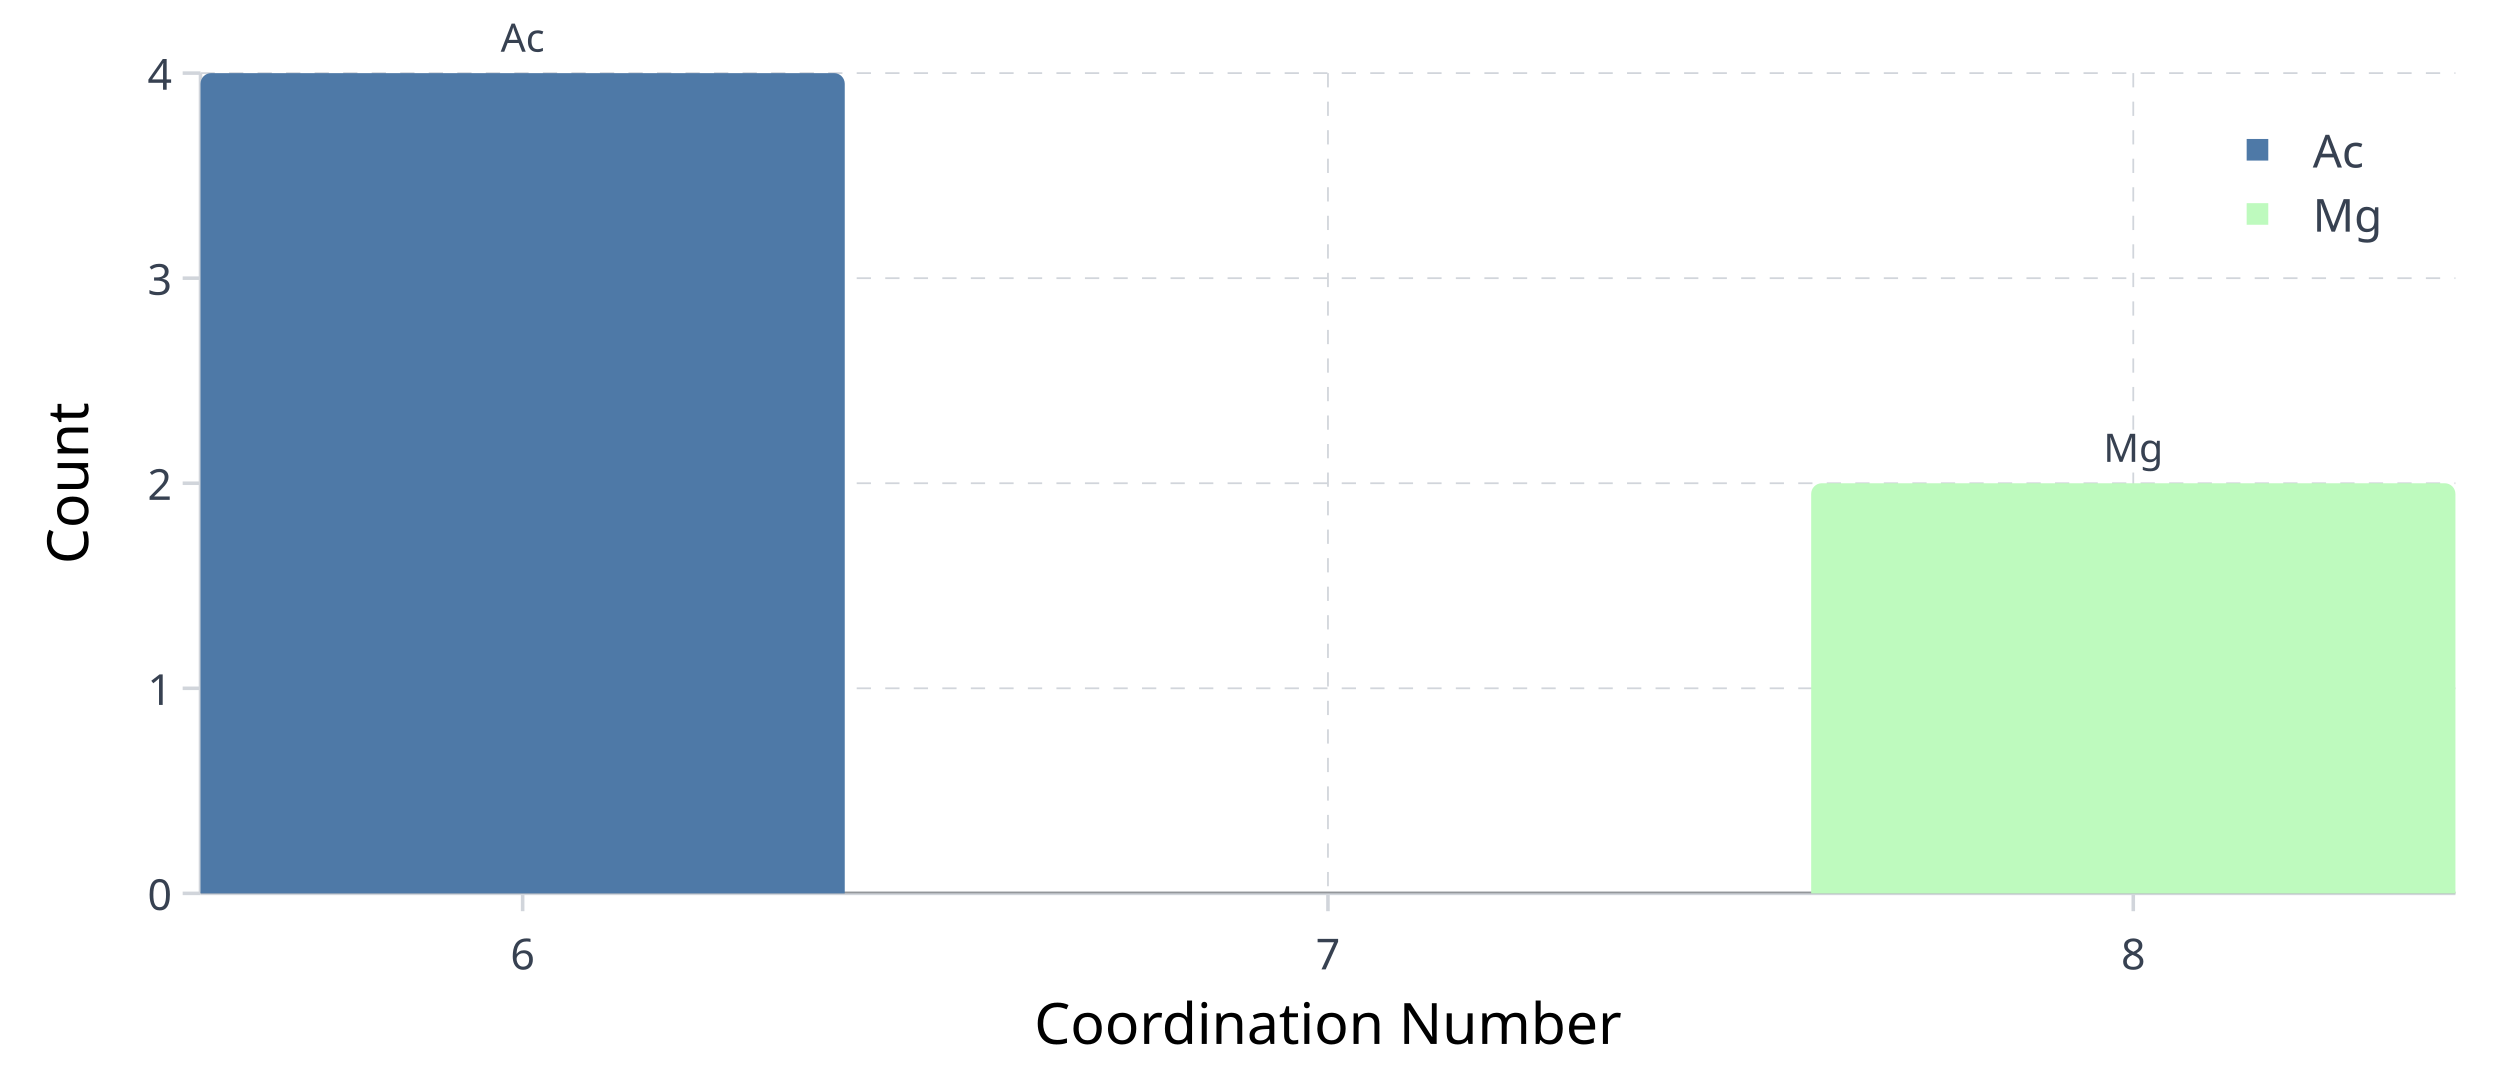
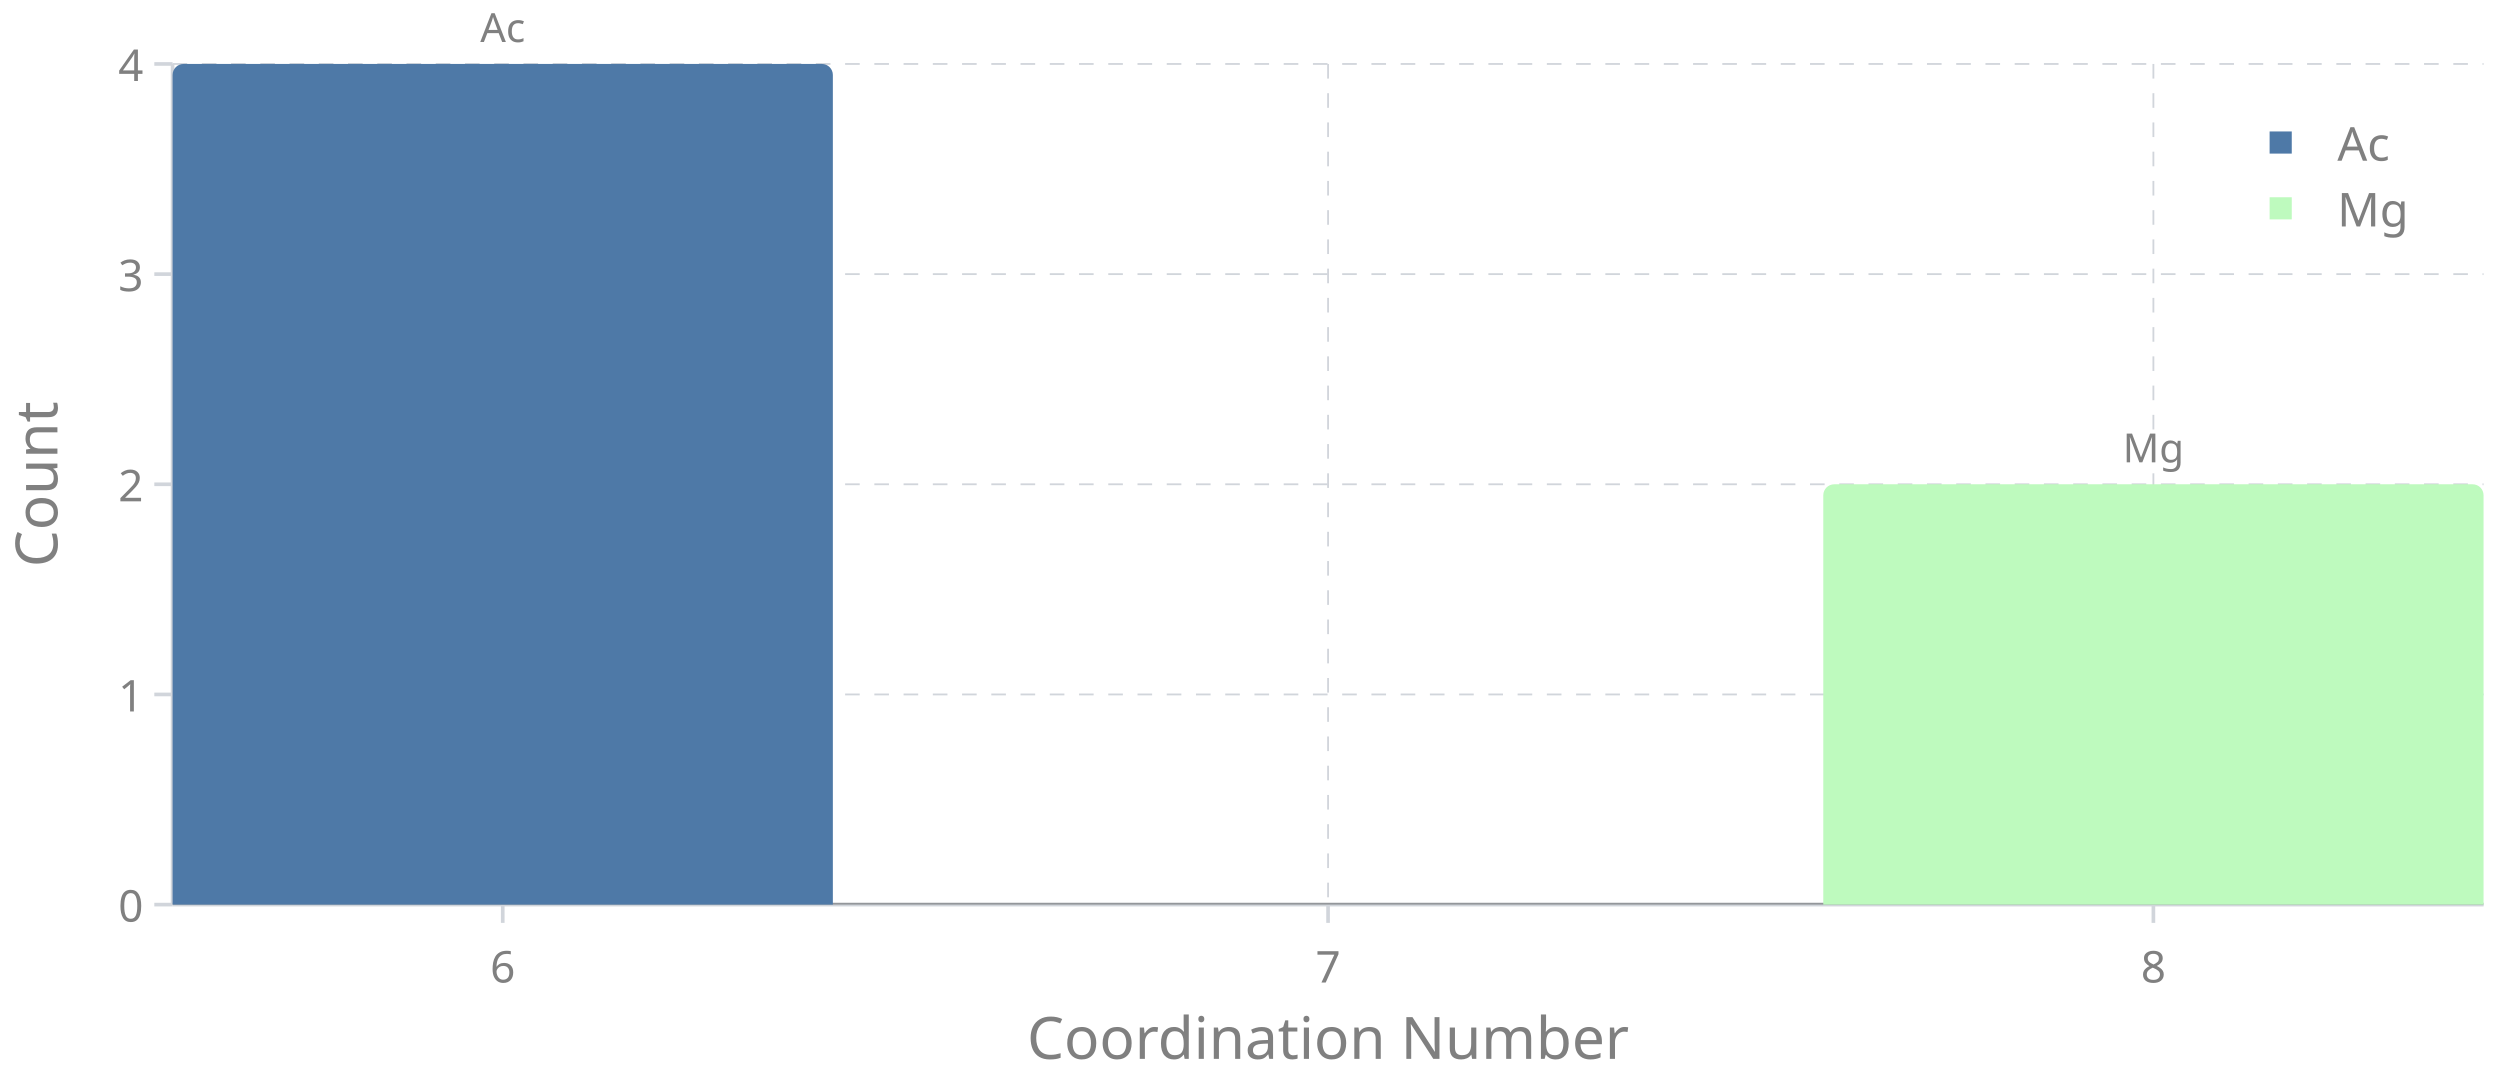
- <svg xmlns="http://www.w3.org/2000/svg" width="701" height="301" fill="#374151" font-family="system-ui, sans-serif" font-size="16" viewBox="-0.5 -0.5 701 301">
+ <svg xmlns="http://www.w3.org/2000/svg" fill="rgb(128, 128, 128)" font-family="system-ui, sans-serif" font-size="16" viewBox="8.5 2.5 684 295" width="684" height="295">
  <defs>
-     <clipPath id="a">
-       <path d="M55.72 20H688v230H55.72z" />
+     <clipPath id="chart-clip-a130fa74-4b9d-41a0-aa59-dfcfbec3f271">
+       <rect x="55.72" y="20" width="632.28" height="230" />
    </clipPath>
  </defs>
-   <g class="x-axis" style="--tick-font-default:clamp(12px, calc(0.03 * 100cqmin), 0.8em)">
-     <path stroke="#d1d5db" d="M55.72 250H688" />
-     <g class="tick">
-       <path stroke="#d1d5db" stroke-dasharray="4" stroke-width=".5" d="M146.05 20v230" />
-       <path stroke="#d1d5db" d="M146.05 250v5" />
-       <text y="12" dominant-baseline="hanging" font-size="12" text-anchor="middle" transform="translate(146.05 250)">
+   <g class="x-axis" style="--tick-font-default: clamp(12px, calc(0.03 * 100cqmin), 0.8em);">
+     <line x1="55.72" x2="688" y1="250" y2="250" stroke="rgb(209, 213, 219)" />
+     <g class="tick" transform="translate(146.05, 250)">
+       <line y1="-230" y2="0" stroke="rgb(209, 213, 219)" stroke-dasharray="4" stroke-width="0.5" />
+       <line y1="0" y2="5" stroke="rgb(209, 213, 219)" />
+       <text x="0" y="12" text-anchor="middle" dominant-baseline="hanging" font-size="12">
        <tspan x="0" dy="0">6</tspan>
      </text>
    </g>
-     <g class="tick">
-       <path stroke="#d1d5db" stroke-dasharray="4" stroke-width=".5" d="M371.86 20v230" />
-       <path stroke="#d1d5db" d="M371.86 250v5" />
-       <text y="12" dominant-baseline="hanging" font-size="12" text-anchor="middle" transform="translate(371.86 250)">
+     <g class="tick" transform="translate(371.86, 250)">
+       <line y1="-230" y2="0" stroke="rgb(209, 213, 219)" stroke-dasharray="4" stroke-width="0.5" />
+       <line y1="0" y2="5" stroke="rgb(209, 213, 219)" />
+       <text x="0" y="12" text-anchor="middle" dominant-baseline="hanging" font-size="12">
        <tspan x="0" dy="0">7</tspan>
      </text>
    </g>
-     <g class="tick">
-       <path stroke="#d1d5db" stroke-dasharray="4" stroke-width=".5" d="M597.67 20v230" />
-       <path stroke="#d1d5db" d="M597.67 250v5" />
-       <text y="12" dominant-baseline="hanging" font-size="12" text-anchor="middle" transform="translate(597.67 250)">
+     <g class="tick" transform="translate(597.67, 250)">
+       <line y1="-230" y2="0" stroke="rgb(209, 213, 219)" stroke-dasharray="4" stroke-width="0.5" />
+       <line y1="0" y2="5" stroke="rgb(209, 213, 219)" />
+       <text x="0" y="12" text-anchor="middle" dominant-baseline="hanging" font-size="12">
        <tspan x="0" dy="0">8</tspan>
      </text>
    </g>
-     <text x="371.86" y="286" fill="#000" class="axis-label x-label" dominant-baseline="central" text-anchor="middle">
-       <tspan x="371.86" y="286">
-         <tspan>Coordination Number</tspan>
-       </tspan>
-     </text>
+     <g>
+       <text dominant-baseline="central" text-anchor="middle" class="axis-label x-label" x="371.86" y="286">
+         <tspan x="371.86" y="286">
+           <tspan>Coordination Number</tspan>
+         </tspan>
+       </text>
+     </g>
  </g>
-   <g class="y-axis" style="--tick-font-default:clamp(12px, calc(0.03 * 100cqmin), 0.8em)">
-     <path stroke="#d1d5db" d="M55.72 20v230" />
-     <g class="tick">
-       <path stroke="#d1d5db" stroke-dasharray="4" stroke-width=".5" d="M55.72 250H688" />
-       <path stroke="#d1d5db" d="M50.72 250h5" />
-       <text x="-8" dominant-baseline="central" font-size="12" text-anchor="end" transform="translate(55.72 250)">
+   <g class="y-axis" style="--tick-font-default: clamp(12px, calc(0.03 * 100cqmin), 0.8em);">
+     <line x1="55.72" x2="55.72" y1="20" y2="250" stroke="rgb(209, 213, 219)" />
+     <g class="tick" transform="translate(55.72, 250)">
+       <line x1="0" x2="632.28" stroke="rgb(209, 213, 219)" stroke-dasharray="4" stroke-width="0.5" />
+       <line x1="-5" x2="0" stroke="rgb(209, 213, 219)" />
+       <text x="-8" y="0" text-anchor="end" dominant-baseline="central" font-size="12">
        <tspan x="-8" dy="0">0</tspan>
      </text>
    </g>
-     <g class="tick">
-       <path stroke="#d1d5db" stroke-dasharray="4" stroke-width=".5" d="M55.72 192.5H688" />
-       <path stroke="#d1d5db" d="M50.72 192.5h5" />
-       <text x="-8" dominant-baseline="central" font-size="12" text-anchor="end" transform="translate(55.72 192.5)">
+     <g class="tick" transform="translate(55.72, 192.5)">
+       <line x1="0" x2="632.28" stroke="rgb(209, 213, 219)" stroke-dasharray="4" stroke-width="0.5" />
+       <line x1="-5" x2="0" stroke="rgb(209, 213, 219)" />
+       <text x="-8" y="0" text-anchor="end" dominant-baseline="central" font-size="12">
        <tspan x="-8" dy="0">1</tspan>
      </text>
    </g>
-     <g class="tick">
-       <path stroke="#d1d5db" stroke-dasharray="4" stroke-width=".5" d="M55.72 135H688" />
-       <path stroke="#d1d5db" d="M50.72 135h5" />
-       <text x="-8" dominant-baseline="central" font-size="12" text-anchor="end" transform="translate(55.72 135)">
+     <g class="tick" transform="translate(55.72, 135)">
+       <line x1="0" x2="632.28" stroke="rgb(209, 213, 219)" stroke-dasharray="4" stroke-width="0.5" />
+       <line x1="-5" x2="0" stroke="rgb(209, 213, 219)" />
+       <text x="-8" y="0" text-anchor="end" dominant-baseline="central" font-size="12">
        <tspan x="-8" dy="0">2</tspan>
      </text>
    </g>
-     <g class="tick">
-       <path stroke="#d1d5db" stroke-dasharray="4" stroke-width=".5" d="M55.72 77.5H688" />
-       <path stroke="#d1d5db" d="M50.72 77.5h5" />
-       <text x="-8" dominant-baseline="central" font-size="12" text-anchor="end" transform="translate(55.72 77.5)">
+     <g class="tick" transform="translate(55.72, 77.5)">
+       <line x1="0" x2="632.28" stroke="rgb(209, 213, 219)" stroke-dasharray="4" stroke-width="0.5" />
+       <line x1="-5" x2="0" stroke="rgb(209, 213, 219)" />
+       <text x="-8" y="0" text-anchor="end" dominant-baseline="central" font-size="12">
        <tspan x="-8" dy="0">3</tspan>
      </text>
    </g>
-     <g class="tick">
-       <path stroke="#d1d5db" stroke-dasharray="4" stroke-width=".5" d="M55.72 20H688" />
-       <path stroke="#d1d5db" d="M50.72 20h5" />
-       <text x="-8" dominant-baseline="central" font-size="12" text-anchor="end" transform="translate(55.72 20)">
+     <g class="tick" transform="translate(55.72, 20)">
+       <line x1="0" x2="632.28" stroke="rgb(209, 213, 219)" stroke-dasharray="4" stroke-width="0.5" />
+       <line x1="-5" x2="0" stroke="rgb(209, 213, 219)" />
+       <text x="-8" y="0" text-anchor="end" dominant-baseline="central" font-size="12">
        <tspan x="-8" dy="0">4</tspan>
      </text>
    </g>
-     <text x="18" y="135" fill="#000" class="axis-label y-label" dominant-baseline="central" text-anchor="middle" transform="rotate(-90 18 135)">
-       <tspan x="18" y="135">
-         <tspan>Count</tspan>
-       </tspan>
-     </text>
+     <g transform="rotate(-90, 18, 135)">
+       <text dominant-baseline="central" text-anchor="middle" class="axis-label y-label" x="18" y="135">
+         <tspan x="18" y="135">
+           <tspan>Count</tspan>
+         </tspan>
+       </text>
+     </g>
  </g>
-   <g clip-path="url(#a)">
-     <path stroke="#000" d="M55.72 250H688" class="zero-line" opacity=".3" />
+   <g clip-path="url(#chart-clip-a130fa74-4b9d-41a0-aa59-dfcfbec3f271)">
+     <line class="zero-line" x1="55.72" x2="688" y1="250" y2="250" stroke="rgb(0, 0, 0)" opacity="0.3" />
  </g>
-   <g class="bar-series">
-     <path fill="#4e79a7" d="M55.72 250V23a3 3 0 0 1 3-3h174.65a3 3 0 0 1 3 3v227Z" clip-path="url(#a)" />
-     <text x="146.05" y="14" class="bar-label" font-size="11" text-anchor="middle">Ac</text>
+   <g>
+     <defs />
+     <g class="bar-series">
+       <g>
+         <g>
+           <path d="M55.72,250V23A3,3 0 0 1 58.72,20H233.37A3,3 0 0 1 236.37,23V250Z" fill="rgb(78, 121, 167)" clip-path="url(#chart-clip-a130fa74-4b9d-41a0-aa59-dfcfbec3f271)" />
+           <text class="bar-label" x="146.05" y="14" text-anchor="middle" font-size="11">Ac</text>
+         </g>
+       </g>
+     </g>
+     <g class="bar-series">
+       <g>
+         <g>
+           <path d="M507.35,250V138A3,3 0 0 1 510.35,135H685A3,3 0 0 1 688,138V250Z" fill="rgb(190, 250, 190)" clip-path="url(#chart-clip-a130fa74-4b9d-41a0-aa59-dfcfbec3f271)" />
+           <text class="bar-label" x="597.67" y="129" text-anchor="middle" font-size="11">Mg</text>
+         </g>
+       </g>
+     </g>
  </g>
-   <g class="bar-series">
-     <path fill="#befabe" d="M507.35 250V138a3 3 0 0 1 3-3H685a3 3 0 0 1 3 3v112Z" clip-path="url(#a)" />
-     <text x="597.67" y="129" class="bar-label" font-size="11" text-anchor="middle">Mg</text>
-   </g>
-   <g clip-path="url(#b)">
-     <clipPath id="b">
-       <path d="M616 32h59.88v37H616z" />
+   <g clip-path="url(#export-overlay-clip-2278bef6-951e-4157-b290-36018a6e182a)">
+     <clipPath id="export-overlay-clip-2278bef6-951e-4157-b290-36018a6e182a">
+       <rect x="616" y="32" width="59.88" height="37" />
    </clipPath>
-     <rect width="59.88" height="37" x="616" y="32" fill="rgba(255, 255, 255, 0.6)" rx="4" />
-     <svg width="12" height="12" x="626.5" y="35.5" font-size="12.8" viewBox="-7 -7 14 14">
-       <path fill="#4e79a7" d="M-3.54-3.54h7.07v7.07h-7.07Z" />
+     <svg width="12" height="12" viewBox="-7 -7 14 14" font-family="system-ui, sans-serif" font-size="12.8" x="626.5" y="35.5" opacity="1">
+       <path stroke-width="1.5" d="M-3.54,-3.54h7.07v7.07h-7.07Z" fill="rgb(78, 121, 167)" />
    </svg>
-     <text x="648" y="41.5" dominant-baseline="central" font-size="12.8" font-weight="400">Ac</text>
-     <svg width="12" height="12" x="626.5" y="53.5" font-size="12.8" viewBox="-7 -7 14 14">
-       <path fill="#befabe" d="M-3.54-3.54h7.07v7.07h-7.07Z" />
+     <text x="648" y="41.5" dominant-baseline="central" fill="rgb(128, 128, 128)" font-size="12.8px" font-family="system-ui, sans-serif" font-weight="400" font-style="normal" opacity="1">Ac</text>
+     <svg width="12" height="12" viewBox="-7 -7 14 14" font-family="system-ui, sans-serif" font-size="12.8" x="626.5" y="53.5" opacity="1">
+       <path stroke-width="1.5" d="M-3.54,-3.54h7.07v7.07h-7.07Z" fill="rgb(190, 250, 190)" />
    </svg>
-     <text x="648" y="59.5" dominant-baseline="central" font-size="12.8" font-weight="400">Mg</text>
+     <text x="648" y="59.5" dominant-baseline="central" fill="rgb(128, 128, 128)" font-size="12.8px" font-family="system-ui, sans-serif" font-weight="400" font-style="normal" opacity="1">Mg</text>
  </g>
</svg>
